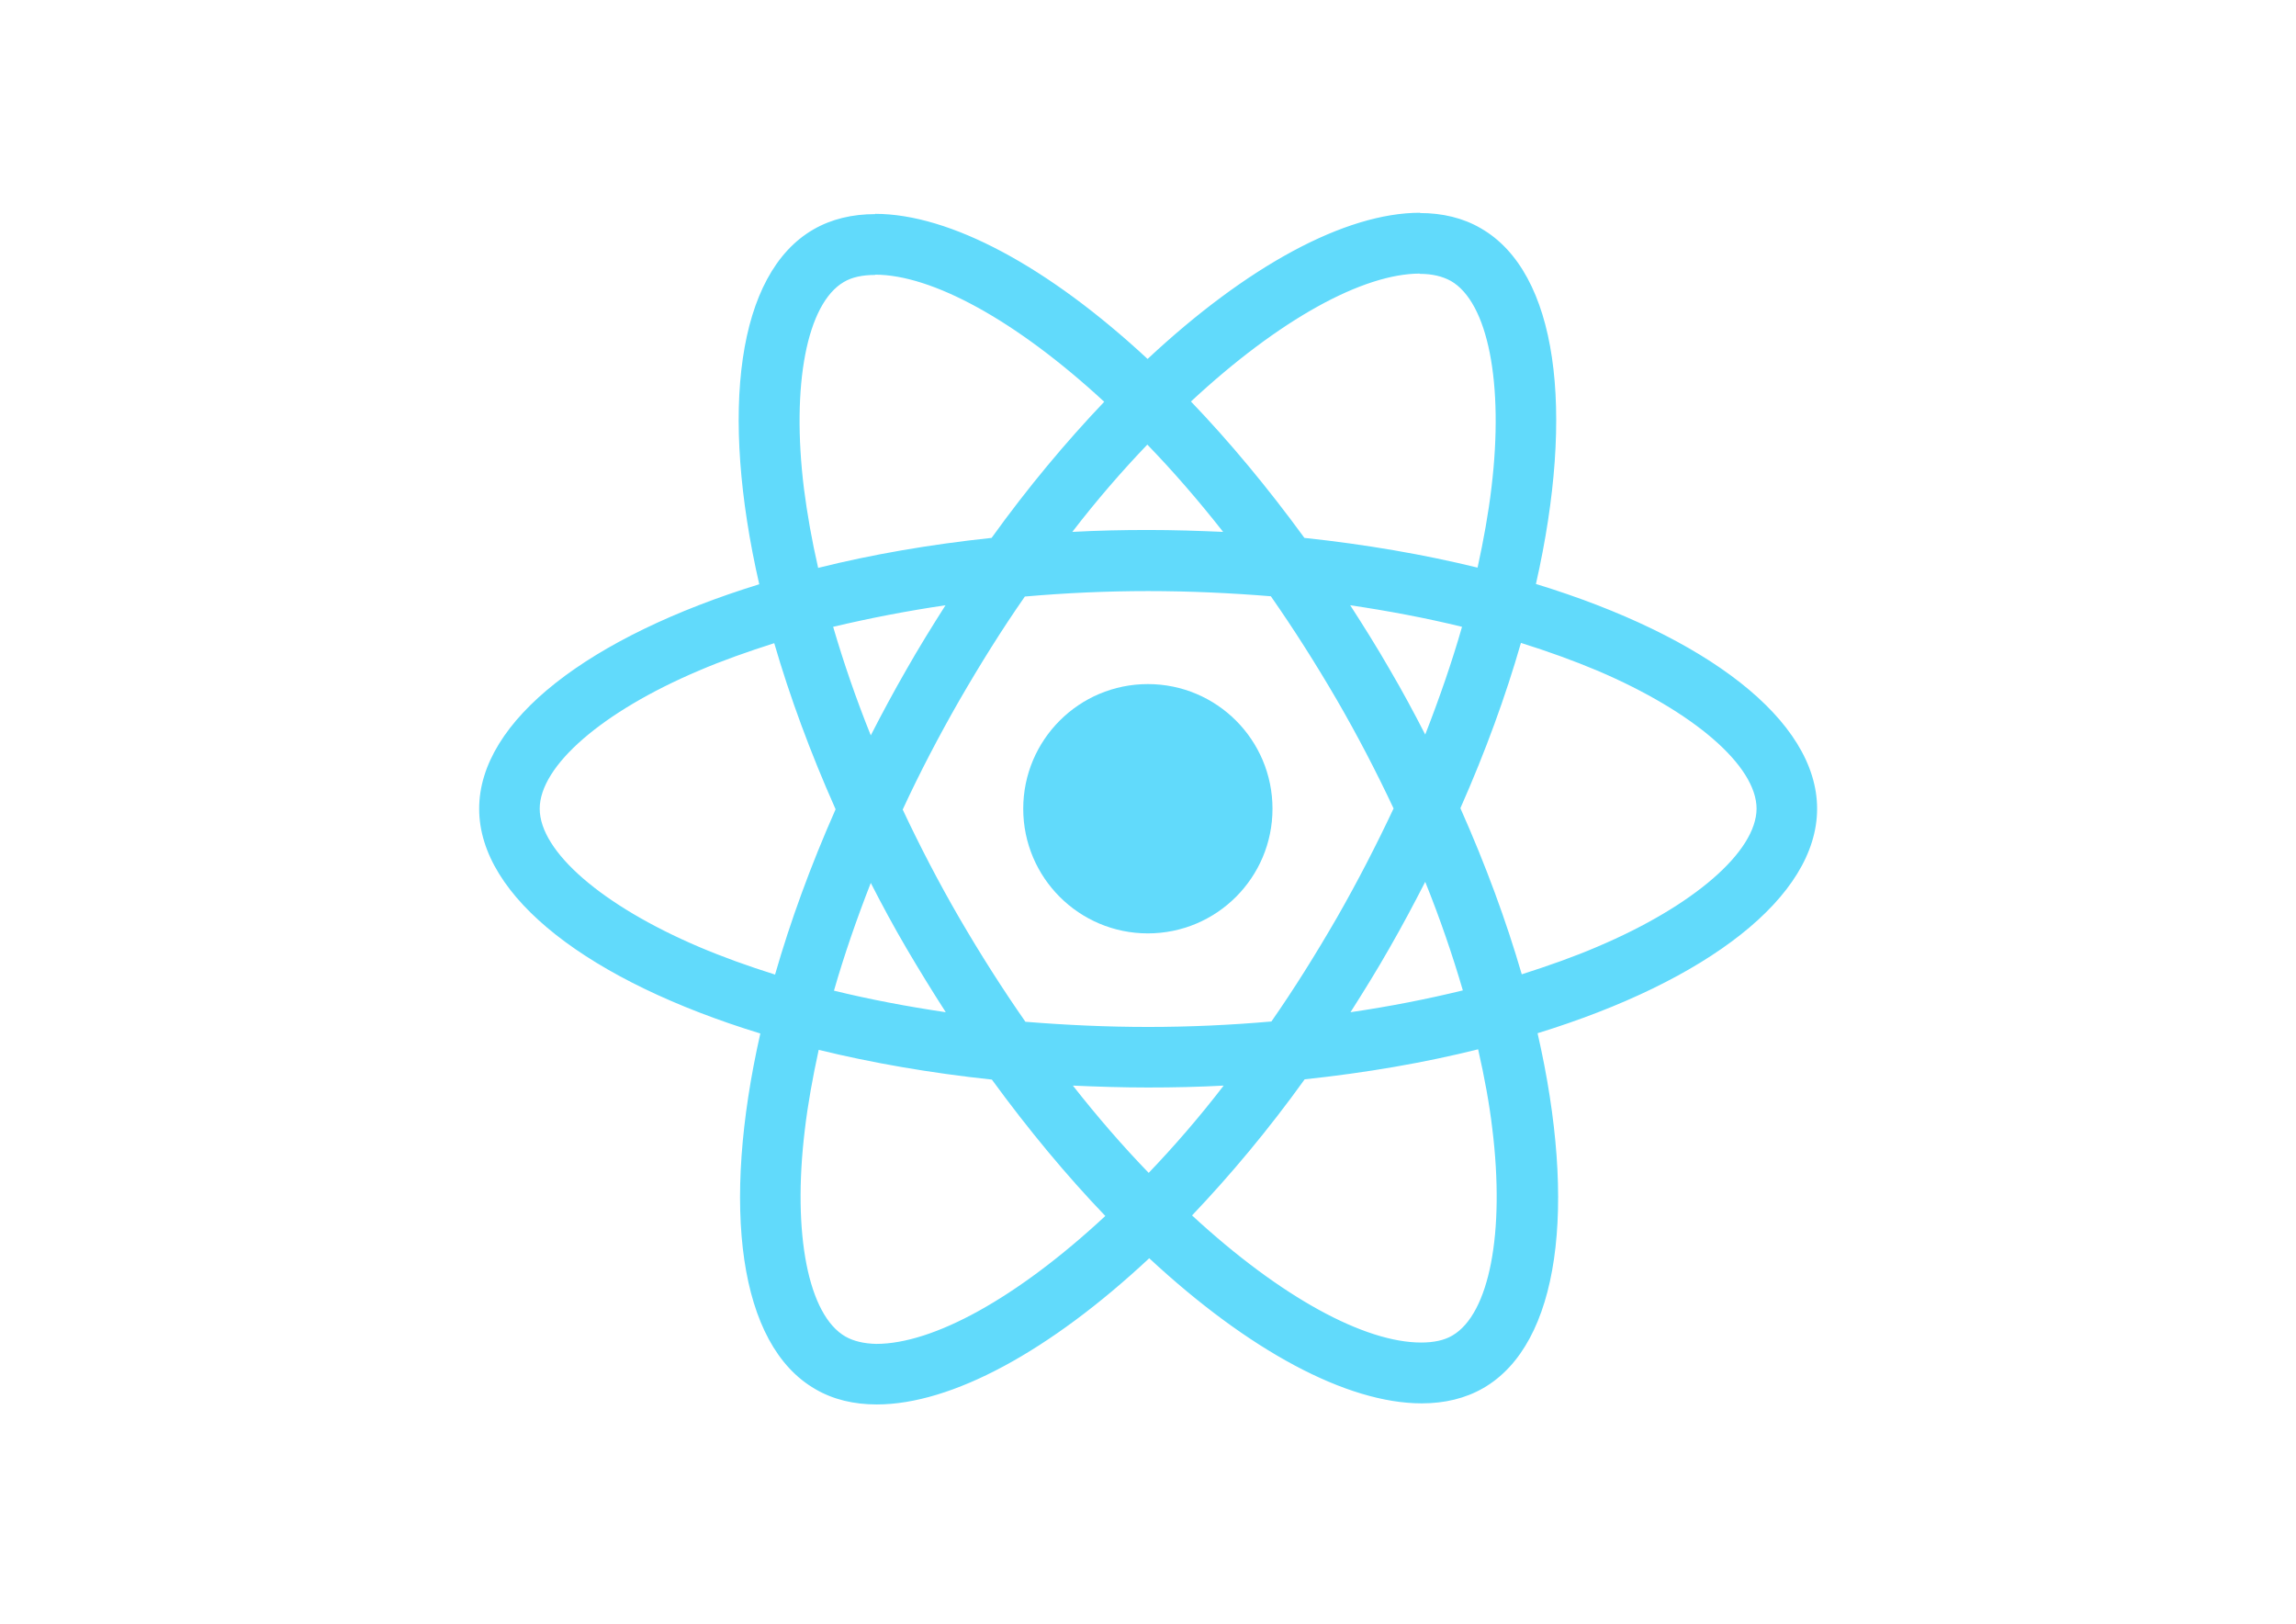
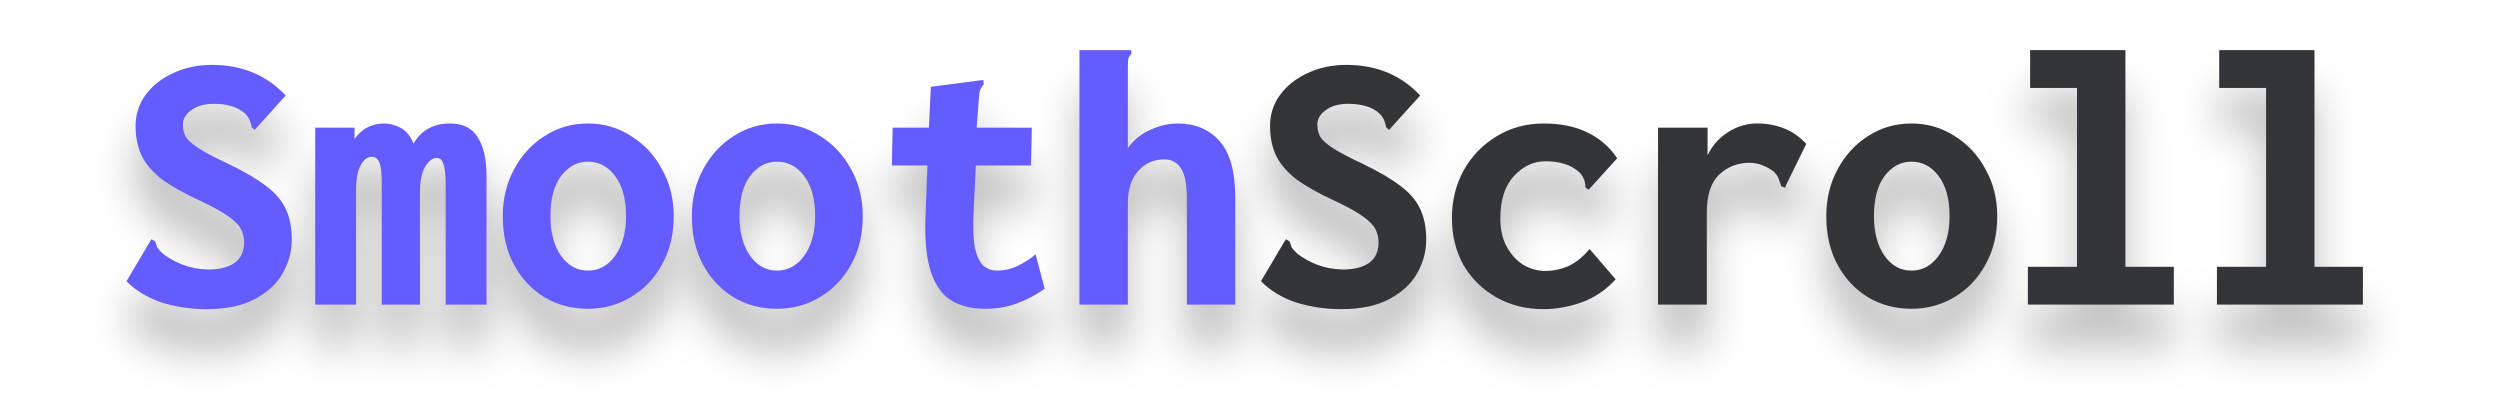
- <svg xmlns="http://www.w3.org/2000/svg" viewBox="0 0 841.9 595.3">
-   <g fill="#61DAFB">
-     <path d="M666.3 296.5c0-32.5-40.7-63.3-103.1-82.4 14.4-63.6 8-114.2-20.2-130.4-6.5-3.8-14.1-5.6-22.4-5.6v22.3c4.6 0 8.3.9 11.4 2.6 13.6 7.8 19.5 37.5 14.9 75.7-1.1 9.4-2.9 19.3-5.1 29.4-19.6-4.8-41-8.5-63.5-10.9-13.5-18.5-27.5-35.3-41.6-50 32.6-30.3 63.2-46.9 84-46.9V78c-27.5 0-63.5 19.6-99.9 53.6-36.4-33.8-72.4-53.2-99.9-53.2v22.3c20.7 0 51.4 16.5 84 46.6-14 14.7-28 31.4-41.3 49.9-22.6 2.4-44 6.1-63.6 11-2.3-10-4-19.7-5.2-29-4.7-38.2 1.1-67.9 14.6-75.8 3-1.8 6.9-2.6 11.5-2.6V78.5c-8.4 0-16 1.8-22.6 5.6-28.1 16.2-34.4 66.7-19.9 130.1-62.2 19.2-102.7 49.9-102.7 82.3 0 32.5 40.7 63.3 103.1 82.4-14.4 63.6-8 114.2 20.2 130.4 6.5 3.8 14.1 5.6 22.5 5.6 27.5 0 63.5-19.6 99.9-53.6 36.4 33.8 72.4 53.2 99.9 53.2 8.4 0 16-1.8 22.6-5.6 28.1-16.2 34.4-66.7 19.9-130.1 62-19.1 102.5-49.9 102.5-82.3zm-130.2-66.7c-3.7 12.9-8.3 26.2-13.5 39.5-4.1-8-8.4-16-13.1-24-4.6-8-9.5-15.8-14.4-23.4 14.2 2.1 27.9 4.7 41 7.9zm-45.8 106.5c-7.8 13.5-15.8 26.3-24.1 38.2-14.9 1.3-30 2-45.2 2-15.1 0-30.2-.7-45-1.9-8.3-11.9-16.4-24.6-24.2-38-7.6-13.1-14.5-26.4-20.8-39.8 6.2-13.4 13.2-26.8 20.7-39.9 7.8-13.5 15.8-26.3 24.1-38.2 14.9-1.3 30-2 45.2-2 15.1 0 30.2.7 45 1.9 8.3 11.9 16.4 24.6 24.2 38 7.6 13.1 14.5 26.4 20.8 39.8-6.3 13.4-13.2 26.8-20.7 39.9zm32.3-13c5.4 13.4 10 26.8 13.8 39.8-13.1 3.2-26.9 5.9-41.2 8 4.9-7.7 9.8-15.6 14.4-23.7 4.6-8 8.9-16.1 13-24.1zM421.2 430c-9.3-9.6-18.6-20.3-27.8-32 9 .4 18.2.7 27.5.7 9.4 0 18.7-.2 27.8-.7-9 11.7-18.3 22.4-27.5 32zm-74.4-58.9c-14.2-2.1-27.9-4.7-41-7.9 3.7-12.9 8.3-26.2 13.5-39.5 4.1 8 8.4 16 13.1 24 4.7 8 9.5 15.8 14.4 23.4zM420.7 163c9.3 9.6 18.6 20.3 27.8 32-9-.4-18.2-.7-27.5-.7-9.4 0-18.7.2-27.8.7 9-11.7 18.3-22.4 27.5-32zm-74 58.9c-4.9 7.7-9.8 15.6-14.4 23.7-4.6 8-8.9 16-13 24-5.4-13.4-10-26.8-13.8-39.8 13.1-3.1 26.9-5.8 41.2-7.9zm-90.5 125.2c-35.4-15.1-58.3-34.9-58.3-50.6 0-15.7 22.9-35.6 58.3-50.6 8.6-3.7 18-7 27.7-10.1 5.7 19.6 13.2 40 22.5 60.9-9.2 20.8-16.6 41.1-22.2 60.6-9.9-3.1-19.3-6.5-28-10.2zM310 490c-13.6-7.8-19.5-37.5-14.9-75.7 1.1-9.4 2.9-19.3 5.1-29.4 19.6 4.8 41 8.5 63.5 10.9 13.5 18.5 27.5 35.3 41.6 50-32.6 30.3-63.2 46.9-84 46.9-4.5-.1-8.3-1-11.3-2.7zm237.2-76.2c4.7 38.2-1.1 67.9-14.6 75.8-3 1.8-6.9 2.6-11.5 2.6-20.7 0-51.4-16.5-84-46.6 14-14.7 28-31.4 41.3-49.9 22.6-2.4 44-6.1 63.6-11 2.3 10.1 4.1 19.8 5.2 29.1zm38.5-66.7c-8.6 3.7-18 7-27.7 10.1-5.7-19.6-13.2-40-22.5-60.9 9.2-20.8 16.6-41.1 22.2-60.6 9.9 3.1 19.3 6.5 28.1 10.2 35.4 15.1 58.3 34.9 58.3 50.6-.1 15.7-23 35.6-58.4 50.6zM320.8 78.4z" />
-     <circle cx="420.9" cy="296.5" r="45.7" />
-     <path d="M520.5 78.1z" />
+ <svg xmlns="http://www.w3.org/2000/svg" width="238" height="38" viewBox="0 0 238 38" fill="none">
+   <g filter="url(#filter0_d)">
+     <path d="M19.676 29.432C18.164 29.432 16.724 29.216 15.356 28.784C14.012 28.328 12.908 27.656 12.044 26.768L14.24 23.06L14.42 22.772L14.78 22.988C14.828 23.156 14.888 23.336 14.96 23.528C15.056 23.696 15.248 23.912 15.536 24.176C16.112 24.608 16.748 24.956 17.444 25.22C18.164 25.484 18.92 25.628 19.712 25.652C20.768 25.676 21.62 25.484 22.268 25.076C22.916 24.644 23.24 23.972 23.24 23.06C23.24 22.628 23.144 22.22 22.952 21.836C22.76 21.452 22.364 21.044 21.764 20.612C21.164 20.18 20.276 19.688 19.1 19.136C17.54 18.416 16.304 17.72 15.392 17.048C14.504 16.352 13.868 15.608 13.484 14.816C13.1 14 12.908 13.064 12.908 12.008C12.908 10.904 13.22 9.92 13.844 9.056C14.492 8.168 15.368 7.472 16.472 6.968C17.576 6.44 18.812 6.176 20.18 6.176C23.036 6.176 25.376 7.148 27.2 9.092L24.464 12.116L24.248 12.368L23.96 12.116C23.936 11.924 23.888 11.744 23.816 11.576C23.768 11.384 23.624 11.144 23.384 10.856C22.952 10.472 22.496 10.22 22.016 10.1C21.536 9.956 20.984 9.884 20.36 9.884C19.448 9.884 18.728 10.088 18.2 10.496C17.672 10.88 17.408 11.336 17.408 11.864C17.408 12.272 17.492 12.644 17.66 12.98C17.852 13.316 18.26 13.688 18.884 14.096C19.508 14.504 20.468 15.008 21.764 15.608C23.3 16.352 24.5 17.06 25.364 17.732C26.252 18.404 26.876 19.148 27.236 19.964C27.596 20.756 27.776 21.704 27.776 22.808C27.776 23.936 27.488 25.004 26.912 26.012C26.36 26.996 25.484 27.812 24.284 28.46C23.084 29.108 21.548 29.432 19.676 29.432ZM30.008 29V12.152H33.752V13.232C34.16 12.68 34.604 12.296 35.084 12.08C35.564 11.864 36.044 11.756 36.524 11.756C37.076 11.756 37.604 11.888 38.108 12.152C38.636 12.416 39.056 12.92 39.368 13.664C40.112 12.392 41.264 11.756 42.824 11.756C44.072 11.756 44.96 12.2 45.488 13.088C46.04 13.952 46.316 15.164 46.316 16.724V29H42.428V17.588C42.428 16.628 42.356 15.968 42.212 15.608C42.092 15.224 41.888 15.032 41.6 15.032C41.192 15.032 40.82 15.308 40.484 15.86C40.148 16.412 39.98 17.228 39.98 18.308V29H36.344V17.66C36.344 16.58 36.272 15.86 36.128 15.5C35.984 15.116 35.732 14.924 35.372 14.924C34.964 14.924 34.616 15.2 34.328 15.752C34.04 16.28 33.896 17.06 33.896 18.092V29H30.008ZM55.964 29.396C54.452 29.396 53.084 29.036 51.86 28.316C50.636 27.572 49.664 26.54 48.944 25.22C48.224 23.9 47.864 22.352 47.864 20.576C47.864 18.92 48.224 17.432 48.944 16.112C49.664 14.768 50.636 13.712 51.86 12.944C53.084 12.152 54.452 11.756 55.964 11.756C57.476 11.756 58.844 12.152 60.068 12.944C61.316 13.712 62.3 14.768 63.02 16.112C63.764 17.432 64.136 18.92 64.136 20.576C64.136 22.328 63.764 23.864 63.02 25.184C62.3 26.504 61.316 27.536 60.068 28.28C58.844 29.024 57.476 29.396 55.964 29.396ZM55.964 25.76C57.02 25.76 57.884 25.292 58.556 24.356C59.252 23.396 59.6 22.136 59.6 20.576C59.6 18.944 59.252 17.672 58.556 16.76C57.884 15.848 57.02 15.392 55.964 15.392C54.956 15.392 54.104 15.848 53.408 16.76C52.736 17.672 52.4 18.944 52.4 20.576C52.4 22.136 52.736 23.396 53.408 24.356C54.08 25.292 54.932 25.76 55.964 25.76ZM73.964 29.396C72.452 29.396 71.084 29.036 69.86 28.316C68.636 27.572 67.664 26.54 66.944 25.22C66.224 23.9 65.864 22.352 65.864 20.576C65.864 18.92 66.224 17.432 66.944 16.112C67.664 14.768 68.636 13.712 69.86 12.944C71.084 12.152 72.452 11.756 73.964 11.756C75.476 11.756 76.844 12.152 78.068 12.944C79.316 13.712 80.3 14.768 81.02 16.112C81.764 17.432 82.136 18.92 82.136 20.576C82.136 22.328 81.764 23.864 81.02 25.184C80.3 26.504 79.316 27.536 78.068 28.28C76.844 29.024 75.476 29.396 73.964 29.396ZM73.964 25.76C75.02 25.76 75.884 25.292 76.556 24.356C77.252 23.396 77.6 22.136 77.6 20.576C77.6 18.944 77.252 17.672 76.556 16.76C75.884 15.848 75.02 15.392 73.964 15.392C72.956 15.392 72.104 15.848 71.408 16.76C70.736 17.672 70.4 18.944 70.4 20.576C70.4 22.136 70.736 23.396 71.408 24.356C72.08 25.292 72.932 25.76 73.964 25.76ZM93.764 29.396C92.516 29.396 91.448 29.132 90.56 28.604C89.696 28.076 89.048 27.164 88.616 25.868C88.184 24.548 88.016 22.736 88.112 20.432L88.292 15.752H84.908L84.98 12.152H88.436L88.616 8.264L93.296 7.652L93.62 7.616L93.656 8.012C93.536 8.156 93.428 8.324 93.332 8.516C93.26 8.684 93.212 8.972 93.188 9.38L92.972 12.152H98.228L98.156 15.752H92.9L92.684 20.252C92.612 21.716 92.66 22.856 92.828 23.672C93.02 24.464 93.296 25.016 93.656 25.328C94.016 25.616 94.424 25.76 94.88 25.76C95.624 25.76 96.308 25.604 96.932 25.292C97.556 24.98 98.108 24.62 98.588 24.212L99.452 27.488C98.612 28.088 97.724 28.556 96.788 28.892C95.876 29.228 94.868 29.396 93.764 29.396ZM102.764 4.772H107.696V5.132C107.552 5.276 107.456 5.444 107.408 5.636C107.384 5.804 107.372 6.08 107.372 6.464V14.096C107.972 13.28 108.704 12.692 109.568 12.332C110.432 11.948 111.284 11.756 112.124 11.756C113.78 11.756 115.1 12.308 116.084 13.412C117.092 14.516 117.596 16.328 117.596 18.848V29H112.988V18.884C112.988 17.516 112.796 16.556 112.412 16.004C112.052 15.452 111.536 15.176 110.864 15.176C109.832 15.176 108.992 15.548 108.344 16.292C107.696 17.012 107.372 18.02 107.372 19.316V29H102.764V4.772Z" fill="#645CFF" />
+     <path d="M127.676 29.432C126.164 29.432 124.724 29.216 123.356 28.784C122.012 28.328 120.908 27.656 120.044 26.768L122.24 23.06L122.42 22.772L122.78 22.988C122.828 23.156 122.888 23.336 122.96 23.528C123.056 23.696 123.248 23.912 123.536 24.176C124.112 24.608 124.748 24.956 125.444 25.22C126.164 25.484 126.92 25.628 127.712 25.652C128.768 25.676 129.62 25.484 130.268 25.076C130.916 24.644 131.24 23.972 131.24 23.06C131.24 22.628 131.144 22.22 130.952 21.836C130.76 21.452 130.364 21.044 129.764 20.612C129.164 20.18 128.276 19.688 127.1 19.136C125.54 18.416 124.304 17.72 123.392 17.048C122.504 16.352 121.868 15.608 121.484 14.816C121.1 14 120.908 13.064 120.908 12.008C120.908 10.904 121.22 9.92 121.844 9.056C122.492 8.168 123.368 7.472 124.472 6.968C125.576 6.44 126.812 6.176 128.18 6.176C131.036 6.176 133.376 7.148 135.2 9.092L132.464 12.116L132.248 12.368L131.96 12.116C131.936 11.924 131.888 11.744 131.816 11.576C131.768 11.384 131.624 11.144 131.384 10.856C130.952 10.472 130.496 10.22 130.016 10.1C129.536 9.956 128.984 9.884 128.36 9.884C127.448 9.884 126.728 10.088 126.2 10.496C125.672 10.88 125.408 11.336 125.408 11.864C125.408 12.272 125.492 12.644 125.66 12.98C125.852 13.316 126.26 13.688 126.884 14.096C127.508 14.504 128.468 15.008 129.764 15.608C131.3 16.352 132.5 17.06 133.364 17.732C134.252 18.404 134.876 19.148 135.236 19.964C135.596 20.756 135.776 21.704 135.776 22.808C135.776 23.936 135.488 25.004 134.912 26.012C134.36 26.996 133.484 27.812 132.284 28.46C131.084 29.108 129.548 29.432 127.676 29.432ZM146.936 29.432C145.28 29.432 143.792 29.06 142.472 28.316C141.152 27.572 140.108 26.552 139.34 25.256C138.596 23.936 138.224 22.436 138.224 20.756C138.224 19.1 138.596 17.588 139.34 16.22C140.108 14.852 141.152 13.772 142.472 12.98C143.792 12.164 145.292 11.756 146.972 11.756C148.58 11.756 149.972 12.044 151.148 12.62C152.324 13.196 153.26 14.012 153.956 15.068L151.472 17.804L151.22 18.056L150.932 17.84C150.932 17.648 150.908 17.456 150.86 17.264C150.812 17.048 150.668 16.784 150.428 16.472C149.996 16.064 149.504 15.776 148.952 15.608C148.424 15.44 147.812 15.356 147.116 15.356C145.988 15.356 144.992 15.824 144.128 16.76C143.264 17.696 142.832 19.04 142.832 20.792C142.832 21.848 143.036 22.748 143.444 23.492C143.852 24.236 144.38 24.812 145.028 25.22C145.7 25.604 146.396 25.796 147.116 25.796C147.836 25.796 148.544 25.652 149.24 25.364C149.96 25.052 150.656 24.5 151.328 23.708L153.812 26.588C152.9 27.596 151.82 28.328 150.572 28.784C149.348 29.216 148.136 29.432 146.936 29.432ZM157.844 12.152H162.56V14.78C163.016 13.844 163.664 13.112 164.504 12.584C165.368 12.032 166.28 11.756 167.24 11.756C168.2 11.756 169.064 11.912 169.832 12.224C170.6 12.512 171.308 13.004 171.956 13.7L170.048 17.588L169.94 17.876L169.58 17.732C169.508 17.54 169.436 17.336 169.364 17.12C169.316 16.904 169.16 16.652 168.896 16.364C168.56 16.1 168.2 15.896 167.816 15.752C167.432 15.584 167.012 15.5 166.556 15.5C165.428 15.5 164.468 15.872 163.676 16.616C162.884 17.36 162.488 18.56 162.488 20.216V29H157.844V12.152ZM181.964 29.396C180.452 29.396 179.084 29.036 177.86 28.316C176.636 27.572 175.664 26.54 174.944 25.22C174.224 23.9 173.864 22.352 173.864 20.576C173.864 18.92 174.224 17.432 174.944 16.112C175.664 14.768 176.636 13.712 177.86 12.944C179.084 12.152 180.452 11.756 181.964 11.756C183.476 11.756 184.844 12.152 186.068 12.944C187.316 13.712 188.3 14.768 189.02 16.112C189.764 17.432 190.136 18.92 190.136 20.576C190.136 22.328 189.764 23.864 189.02 25.184C188.3 26.504 187.316 27.536 186.068 28.28C184.844 29.024 183.476 29.396 181.964 29.396ZM181.964 25.76C183.02 25.76 183.884 25.292 184.556 24.356C185.252 23.396 185.6 22.136 185.6 20.576C185.6 18.944 185.252 17.672 184.556 16.76C183.884 15.848 183.02 15.392 181.964 15.392C180.956 15.392 180.104 15.848 179.408 16.76C178.736 17.672 178.4 18.944 178.4 20.576C178.4 22.136 178.736 23.396 179.408 24.356C180.08 25.292 180.932 25.76 181.964 25.76ZM193.052 29V25.4H197.732V8.372H193.268V4.772H202.34V25.4H206.948V29H193.052ZM211.052 29V25.4H215.732V8.372H211.268V4.772H220.34V25.4H224.948V29H211.052Z" fill="#333538" />
  </g>
+   <defs>
+     <filter id="filter0_d" x="8.044" y="4.772" width="220.904" height="32.66" filterUnits="userSpaceOnUse" color-interpolation-filters="sRGB">
+       <feFlood flood-opacity="0" result="BackgroundImageFix" />
+       <feColorMatrix in="SourceAlpha" type="matrix" values="0 0 0 0 0 0 0 0 0 0 0 0 0 0 0 0 0 0 127 0" />
+       <feOffset dy="4" />
+       <feGaussianBlur stdDeviation="2" />
+       <feColorMatrix type="matrix" values="0 0 0 0 0 0 0 0 0 0 0 0 0 0 0 0 0 0 0.25 0" />
+       <feBlend mode="normal" in2="BackgroundImageFix" result="effect1_dropShadow" />
+       <feBlend mode="normal" in="SourceGraphic" in2="effect1_dropShadow" result="shape" />
+     </filter>
+   </defs>
</svg>
